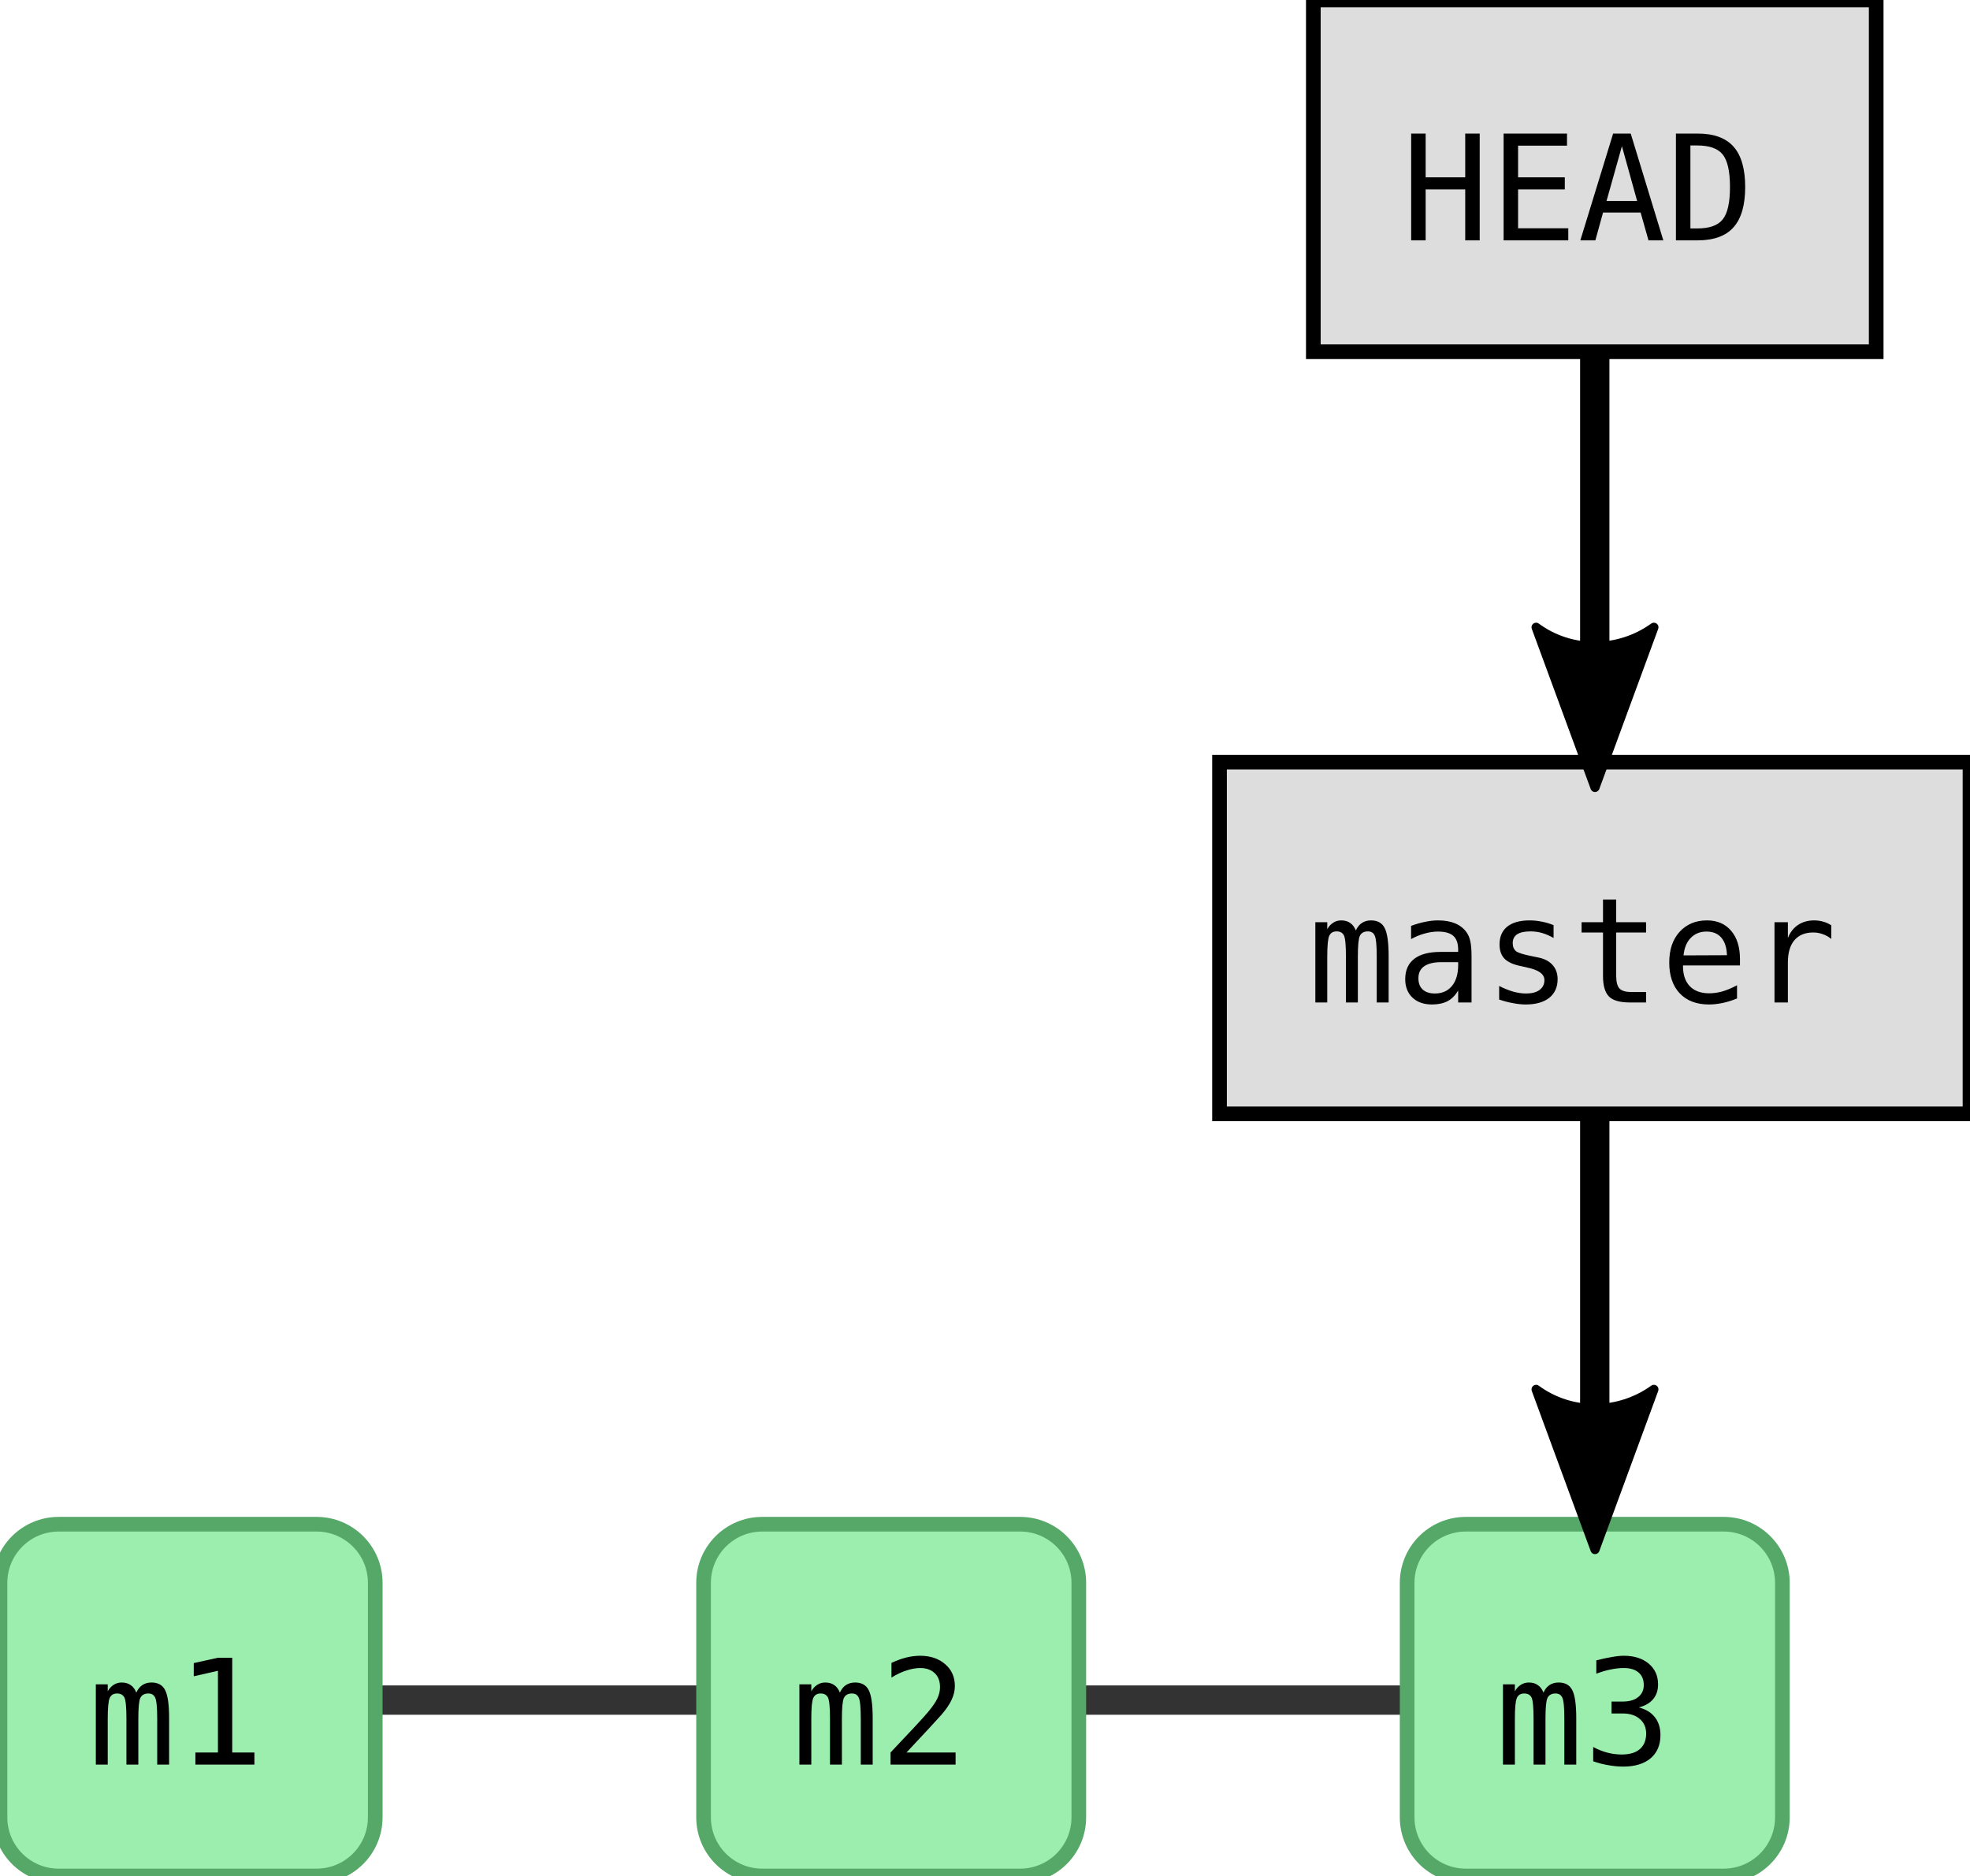
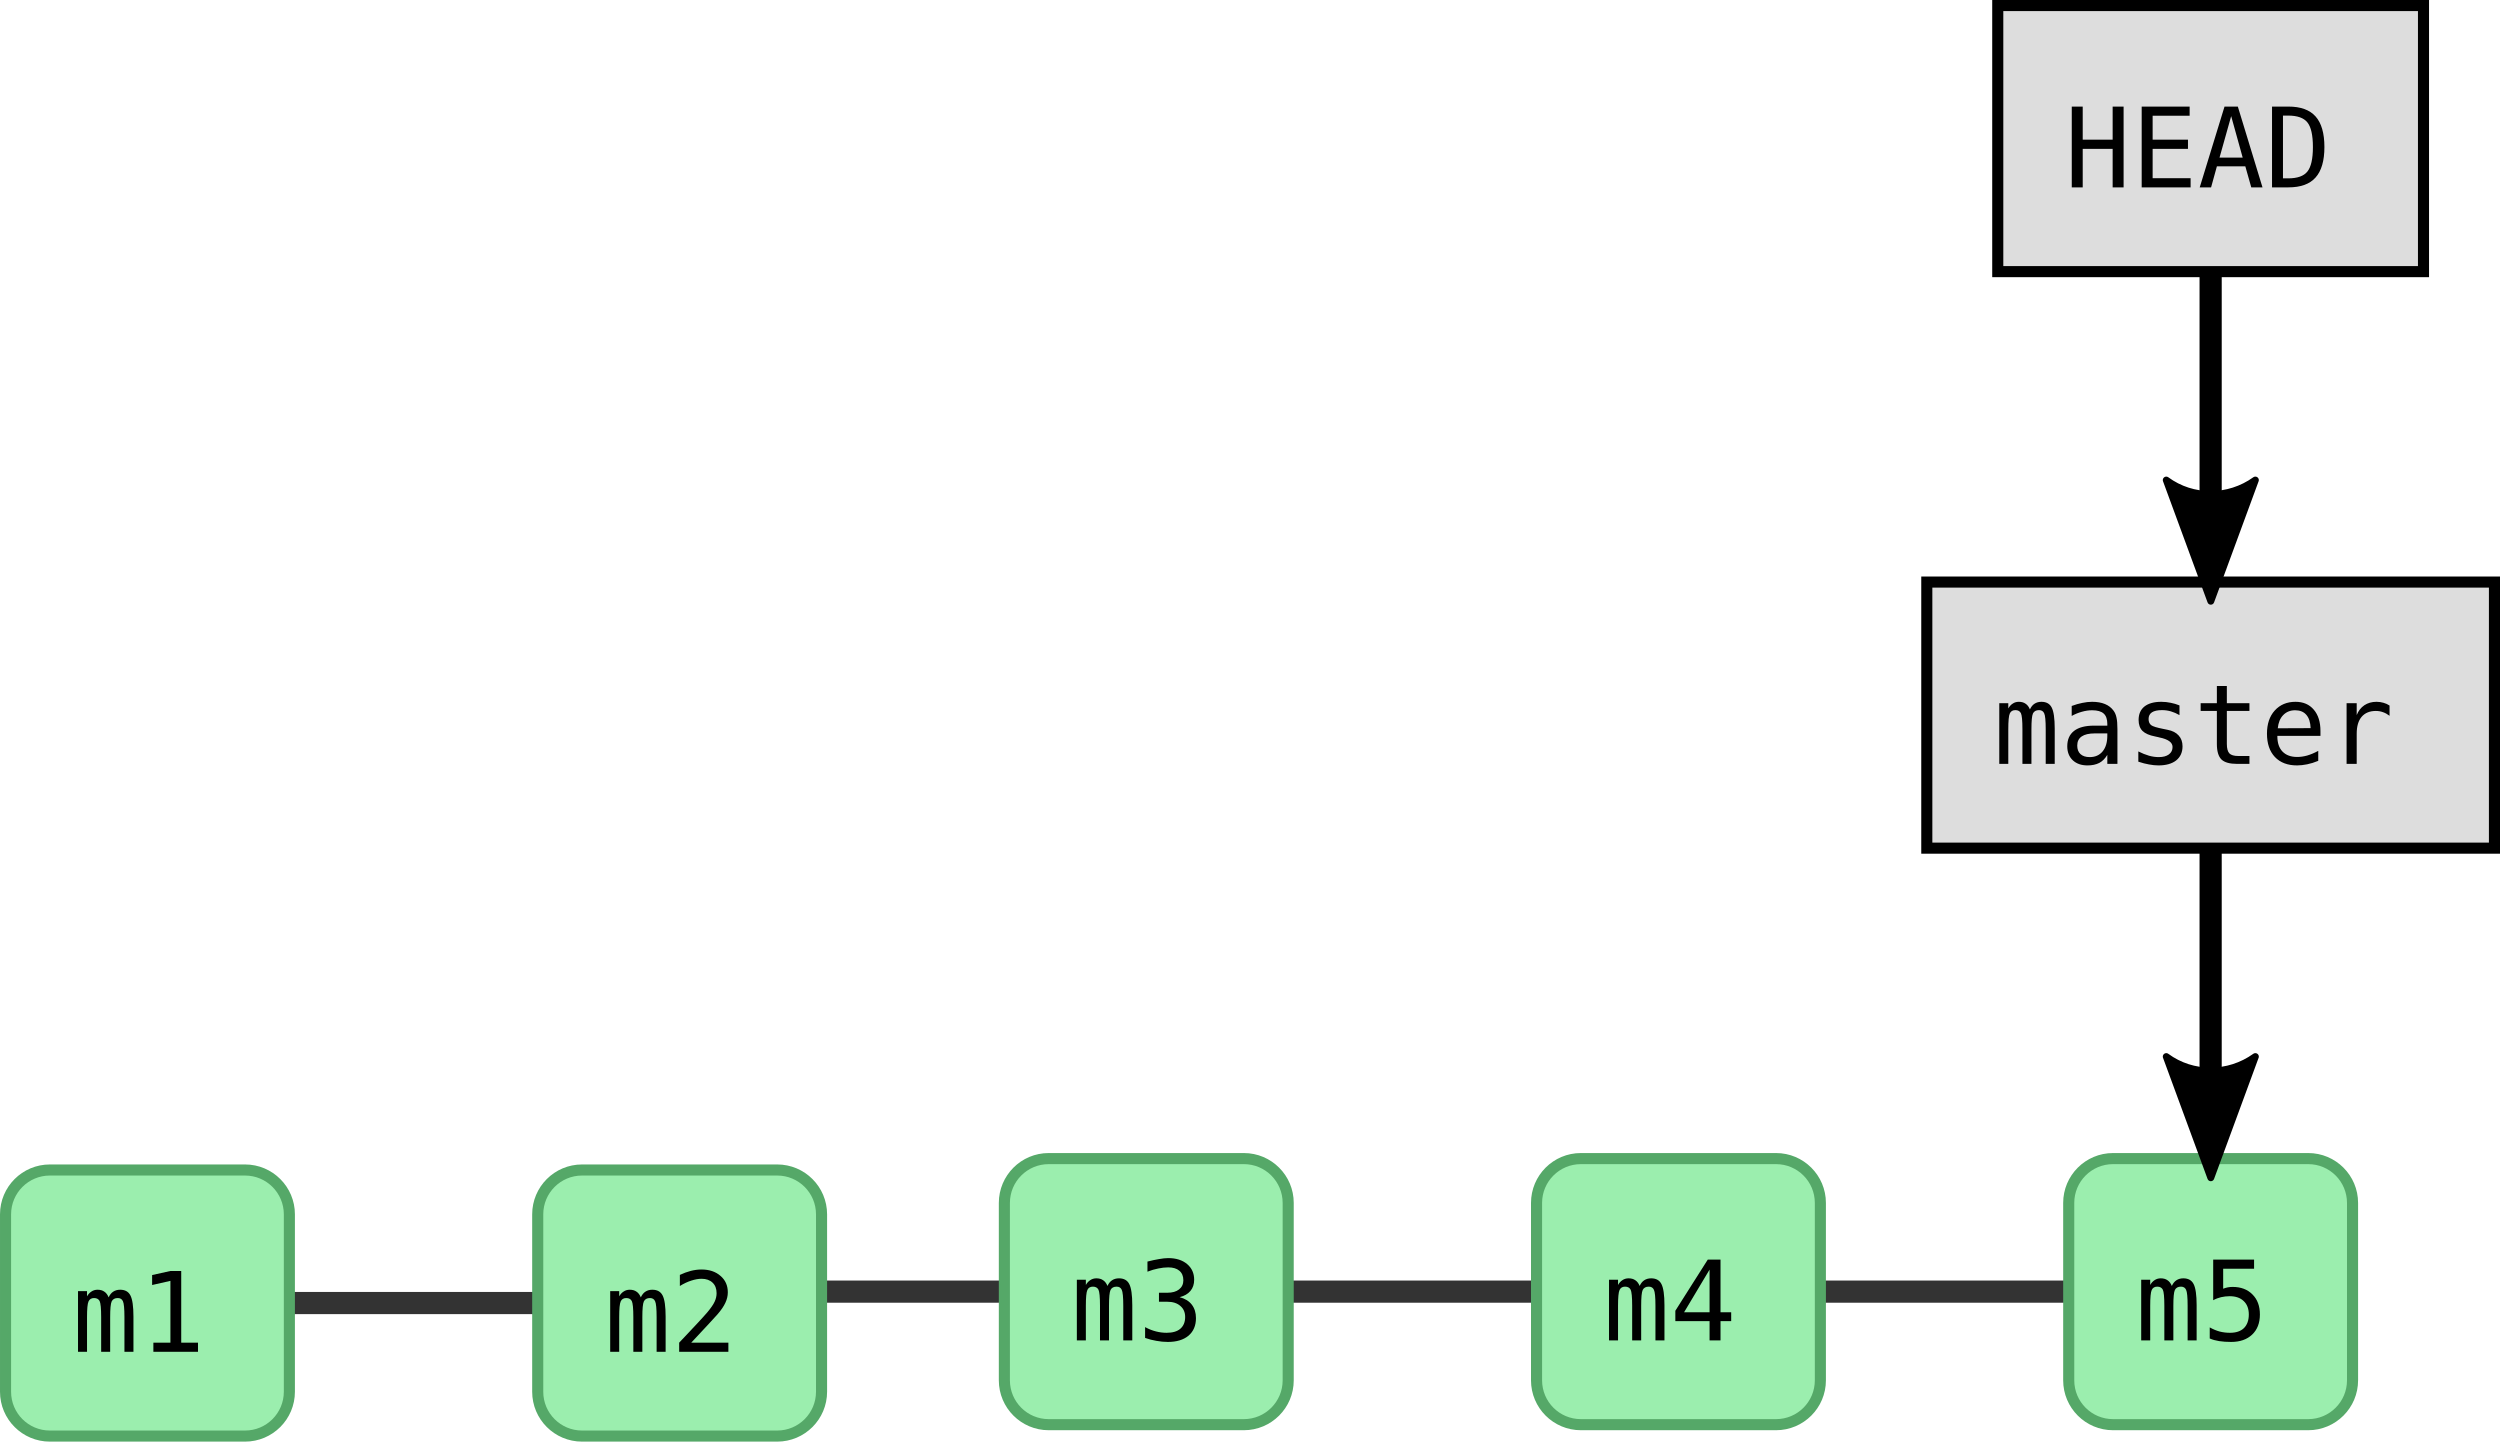
- <svg xmlns="http://www.w3.org/2000/svg" width="168.0" height="160.0" id="svg2" version="1.1">
+ <svg xmlns="http://www.w3.org/2000/svg" width="281.862" height="162.536" id="svg2" version="1.1">
  <defs id="defs4">
-     <marker orient="auto" refY="0.0" refX="0.0" id="fullmarker" style="overflow:visible;">
-       <path style="opacity:1.0;fill:#000000;stroke:#000000;fill-rule:evenodd;stroke-width:0.625;stroke-linejoin:round;" d="M 8.719,4.034 L -2.207,0.016 L 8.719,-4.002 C 6.973,-1.63 6.983,1.616 8.719,4.034 z " transform="scale(0.5) rotate(180) translate(0,0)" />
+     <marker orient="auto" refY="0" refX="0" id="fullmarker" style="overflow:visible">
+       <path style="opacity:1;fill:#000000;fill-rule:evenodd;stroke:#000000;stroke-width:0.625;stroke-linejoin:round" d="M 8.719,4.034 -2.207,0.016 8.719,-4.002 c -1.745,2.372 -1.735,5.617 -6e-7,8.035 z" transform="scale(-0.5)" id="path2" />
    </marker>
-     <marker orient="auto" refY="0.0" refX="0.0" id="ghostmarker" style="overflow:visible;">
-       <path style="opacity:0.2;fill:#000000;stroke:#000000;fill-rule:evenodd;stroke-width:0.625;stroke-linejoin:round;" d="M 8.719,4.034 L -2.207,0.016 L 8.719,-4.002 C 6.973,-1.63 6.983,1.616 8.719,4.034 z " transform="scale(0.5) rotate(180) translate(0,0)" />
+     <marker orient="auto" refY="0" refX="0" id="ghostmarker" style="overflow:visible">
+       <path style="opacity:0.2;fill:#000000;fill-rule:evenodd;stroke:#000000;stroke-width:0.625;stroke-linejoin:round" d="M 8.719,4.034 -2.207,0.016 8.719,-4.002 c -1.745,2.372 -1.735,5.617 -6e-7,8.035 z" transform="scale(-0.5)" id="path5" />
    </marker>
  </defs>
-   <g transform="translate(-0.0,130.0) rotate(0)" id="layer1">
-     <line x1="76.0" y1="15.0" x2="136.0" y2="15.0" style="stroke:#000000;                         stroke-width:2.5;                         stroke-opacity:0.8" />
-     <line x1="16.0" y1="15.0" x2="76.0" y2="15.0" style="stroke:#000000;                         stroke-width:2.5;                         stroke-opacity:0.8" />
-     <rect style="fill:#9beeae;                         stroke:#55A868;                         stroke-width:1.25;                         stroke-miterlimit:4;                         stroke-opacity:1.0;                         stroke-dasharray:none" width="32.0" height="30.0" x="60.0" y="0.0" ry="5.0" />
-     <text style="font-size:12.5px;                         font-style:normal;                         font-weight:normal;                         line-height:125%%;                         letter-spacing:0px;                         word-spacing:0px;                         fill:#000000;                         fill-opacity:1.0;                         stroke:none;                         font-family:DejaVu Sans Mono" x="67.5" y="20.5">m2</text>
-     <rect style="fill:#9beeae;                         stroke:#55A868;                         stroke-width:1.25;                         stroke-miterlimit:4;                         stroke-opacity:1.0;                         stroke-dasharray:none" width="32.0" height="30.0" x="120.0" y="0.0" ry="5.0" />
-     <text style="font-size:12.5px;                         font-style:normal;                         font-weight:normal;                         line-height:125%%;                         letter-spacing:0px;                         word-spacing:0px;                         fill:#000000;                         fill-opacity:1.0;                         stroke:none;                         font-family:DejaVu Sans Mono" x="127.5" y="20.5">m3</text>
-     <rect style="fill:#9beeae;                         stroke:#55A868;                         stroke-width:1.25;                         stroke-miterlimit:4;                         stroke-opacity:1.0;                         stroke-dasharray:none" width="32.0" height="30.0" x="0.0" y="0.0" ry="5.0" />
-     <text style="font-size:12.5px;                         font-style:normal;                         font-weight:normal;                         line-height:125%%;                         letter-spacing:0px;                         word-spacing:0px;                         fill:#000000;                         fill-opacity:1.0;                         stroke:none;                         font-family:DejaVu Sans Mono" x="7.5" y="20.5">m1</text>
-     <path style="fill:none;                  stroke:#000000;                  stroke-width:2.5;                  stroke-linecap:butt;                  stroke-linejoin:miter;                  stroke-opacity:1.0;                  marker-end:url(#fullmarker);                  stroke-miterlimit:4;                  stroke-dasharray:none" d="M 136.0,-50.0 136.0,-0.6" />
-     <rect style="fill:#dddddd;                         stroke:#000000;                         stroke-width:1.25;                         stroke-miterlimit:4;                         stroke-opacity:1.0;                         stroke-dasharray:none" width="64.0" height="30.0" x="104.0" y="-65.0" ry="0.0" />
-     <text style="font-size:12.5px;                         font-style:normal;                         font-weight:normal;                         line-height:125%%;                         letter-spacing:0px;                         word-spacing:0px;                         fill:#000000;                         fill-opacity:1.0;                         stroke:none;                         font-family:DejaVu Sans Mono" x="111.5" y="-44.5">master</text>
-     <path style="fill:none;                  stroke:#000000;                  stroke-width:2.5;                  stroke-linecap:butt;                  stroke-linejoin:miter;                  stroke-opacity:1.0;                  marker-end:url(#fullmarker);                  stroke-miterlimit:4;                  stroke-dasharray:none" d="M 136.0,-115.0 136.0,-65.6" />
-     <rect style="fill:#dddddd;                         stroke:#000000;                         stroke-width:1.25;                         stroke-miterlimit:4;                         stroke-opacity:1.0;                         stroke-dasharray:none" width="48.0" height="30.0" x="112.0" y="-130.0" ry="0.0" />
-     <text style="font-size:12.5px;                         font-style:normal;                         font-weight:normal;                         line-height:125%%;                         letter-spacing:0px;                         word-spacing:0px;                         fill:#000000;                         fill-opacity:1.0;                         stroke:none;                         font-family:DejaVu Sans Mono" x="119.5" y="-109.5">HEAD</text>
+   <g transform="translate(113.2372,130.625)" id="layer1">
+     <line x1="-44" y1="15" x2="16" y2="15" style="stroke:#000000;stroke-width:2.5;stroke-opacity:0.8" id="line11-3-5" />
+     <line x1="76" y1="15" x2="136" y2="15" style="stroke:#000000;stroke-width:2.5;stroke-opacity:0.8" id="line9" />
+     <line x1="16" y1="15" x2="76" y2="15" style="stroke:#000000;stroke-width:2.5;stroke-opacity:0.8" id="line11" />
+     <rect style="fill:#9beeae;stroke:#55a868;stroke-width:1.25;stroke-miterlimit:4;stroke-dasharray:none;stroke-opacity:1" width="32" height="30" x="60" y="0" ry="5" id="rect13" />
+     <text style="font-style:normal;font-weight:normal;font-size:12.5px;line-height:0%;font-family:'DejaVu Sans Mono';letter-spacing:0px;word-spacing:0px;fill:#000000;fill-opacity:1;stroke:none" x="67.5" y="20.5" id="text15">m4</text>
+     <rect style="fill:#9beeae;stroke:#55a868;stroke-width:1.25;stroke-miterlimit:4;stroke-dasharray:none;stroke-opacity:1" width="32" height="30" x="120" y="0" ry="5" id="rect17" />
+     <text style="font-style:normal;font-weight:normal;font-size:12.5px;line-height:0%;font-family:'DejaVu Sans Mono';letter-spacing:0px;word-spacing:0px;fill:#000000;fill-opacity:1;stroke:none" x="127.5" y="20.5" id="text19">m5</text>
+     <rect style="fill:#9beeae;stroke:#55a868;stroke-width:1.25;stroke-miterlimit:4;stroke-dasharray:none;stroke-opacity:1" width="32" height="30" x="0" y="0" ry="5" id="rect21" />
+     <text style="font-style:normal;font-weight:normal;font-size:12.5px;line-height:0%;font-family:'DejaVu Sans Mono';letter-spacing:0px;word-spacing:0px;fill:#000000;fill-opacity:1;stroke:none" x="7.5" y="20.5" id="text23">m3</text>
+     <path style="fill:none;stroke:#000000;stroke-width:2.5;stroke-linecap:butt;stroke-linejoin:miter;stroke-miterlimit:4;stroke-dasharray:none;stroke-opacity:1;marker-end:url(#fullmarker)" d="M 136,-50 V -0.6" id="path25" />
+     <rect style="fill:#dddddd;stroke:#000000;stroke-width:1.25;stroke-miterlimit:4;stroke-dasharray:none;stroke-opacity:1" width="64" height="30" x="104" y="-65" ry="0.0" id="rect27" />
+     <text style="font-style:normal;font-weight:normal;font-size:12.5px;line-height:0%;font-family:'DejaVu Sans Mono';letter-spacing:0px;word-spacing:0px;fill:#000000;fill-opacity:1;stroke:none" x="111.5" y="-44.5" id="text29">master</text>
+     <path style="fill:none;stroke:#000000;stroke-width:2.5;stroke-linecap:butt;stroke-linejoin:miter;stroke-miterlimit:4;stroke-dasharray:none;stroke-opacity:1;marker-end:url(#fullmarker)" d="m 136,-115 v 49.4" id="path31" />
+     <rect style="fill:#dddddd;stroke:#000000;stroke-width:1.25;stroke-miterlimit:4;stroke-dasharray:none;stroke-opacity:1" width="48" height="30" x="112" y="-130" ry="0.0" id="rect33" />
+     <text style="font-style:normal;font-weight:normal;font-size:12.5px;line-height:0%;font-family:'DejaVu Sans Mono';letter-spacing:0px;word-spacing:0px;fill:#000000;fill-opacity:1;stroke:none" x="119.5" y="-109.5" id="text35">HEAD</text>
+     <line x1="-96.612" y1="16.286" x2="-36.612" y2="16.286" style="stroke:#000000;stroke-width:2.5;stroke-opacity:0.8" id="line11-3" />
+     <rect style="fill:#9beeae;stroke:#55a868;stroke-width:1.25;stroke-miterlimit:4;stroke-dasharray:none;stroke-opacity:1" width="32" height="30" x="-52.612" y="1.286" ry="5" id="rect13-6" />
+     <text style="font-style:normal;font-weight:normal;font-size:12.5px;line-height:0%;font-family:'DejaVu Sans Mono';letter-spacing:0px;word-spacing:0px;fill:#000000;fill-opacity:1;stroke:none" x="-45.112" y="21.786" id="text15-7">m2</text>
+     <rect style="fill:#9beeae;stroke:#55a868;stroke-width:1.25;stroke-miterlimit:4;stroke-dasharray:none;stroke-opacity:1" width="32" height="30" x="-112.612" y="1.286" ry="5" id="rect21-5" />
+     <text style="font-style:normal;font-weight:normal;font-size:12.5px;line-height:0%;font-family:'DejaVu Sans Mono';letter-spacing:0px;word-spacing:0px;fill:#000000;fill-opacity:1;stroke:none" x="-105.112" y="21.786" id="text23-3">m1</text>
  </g>
</svg>
